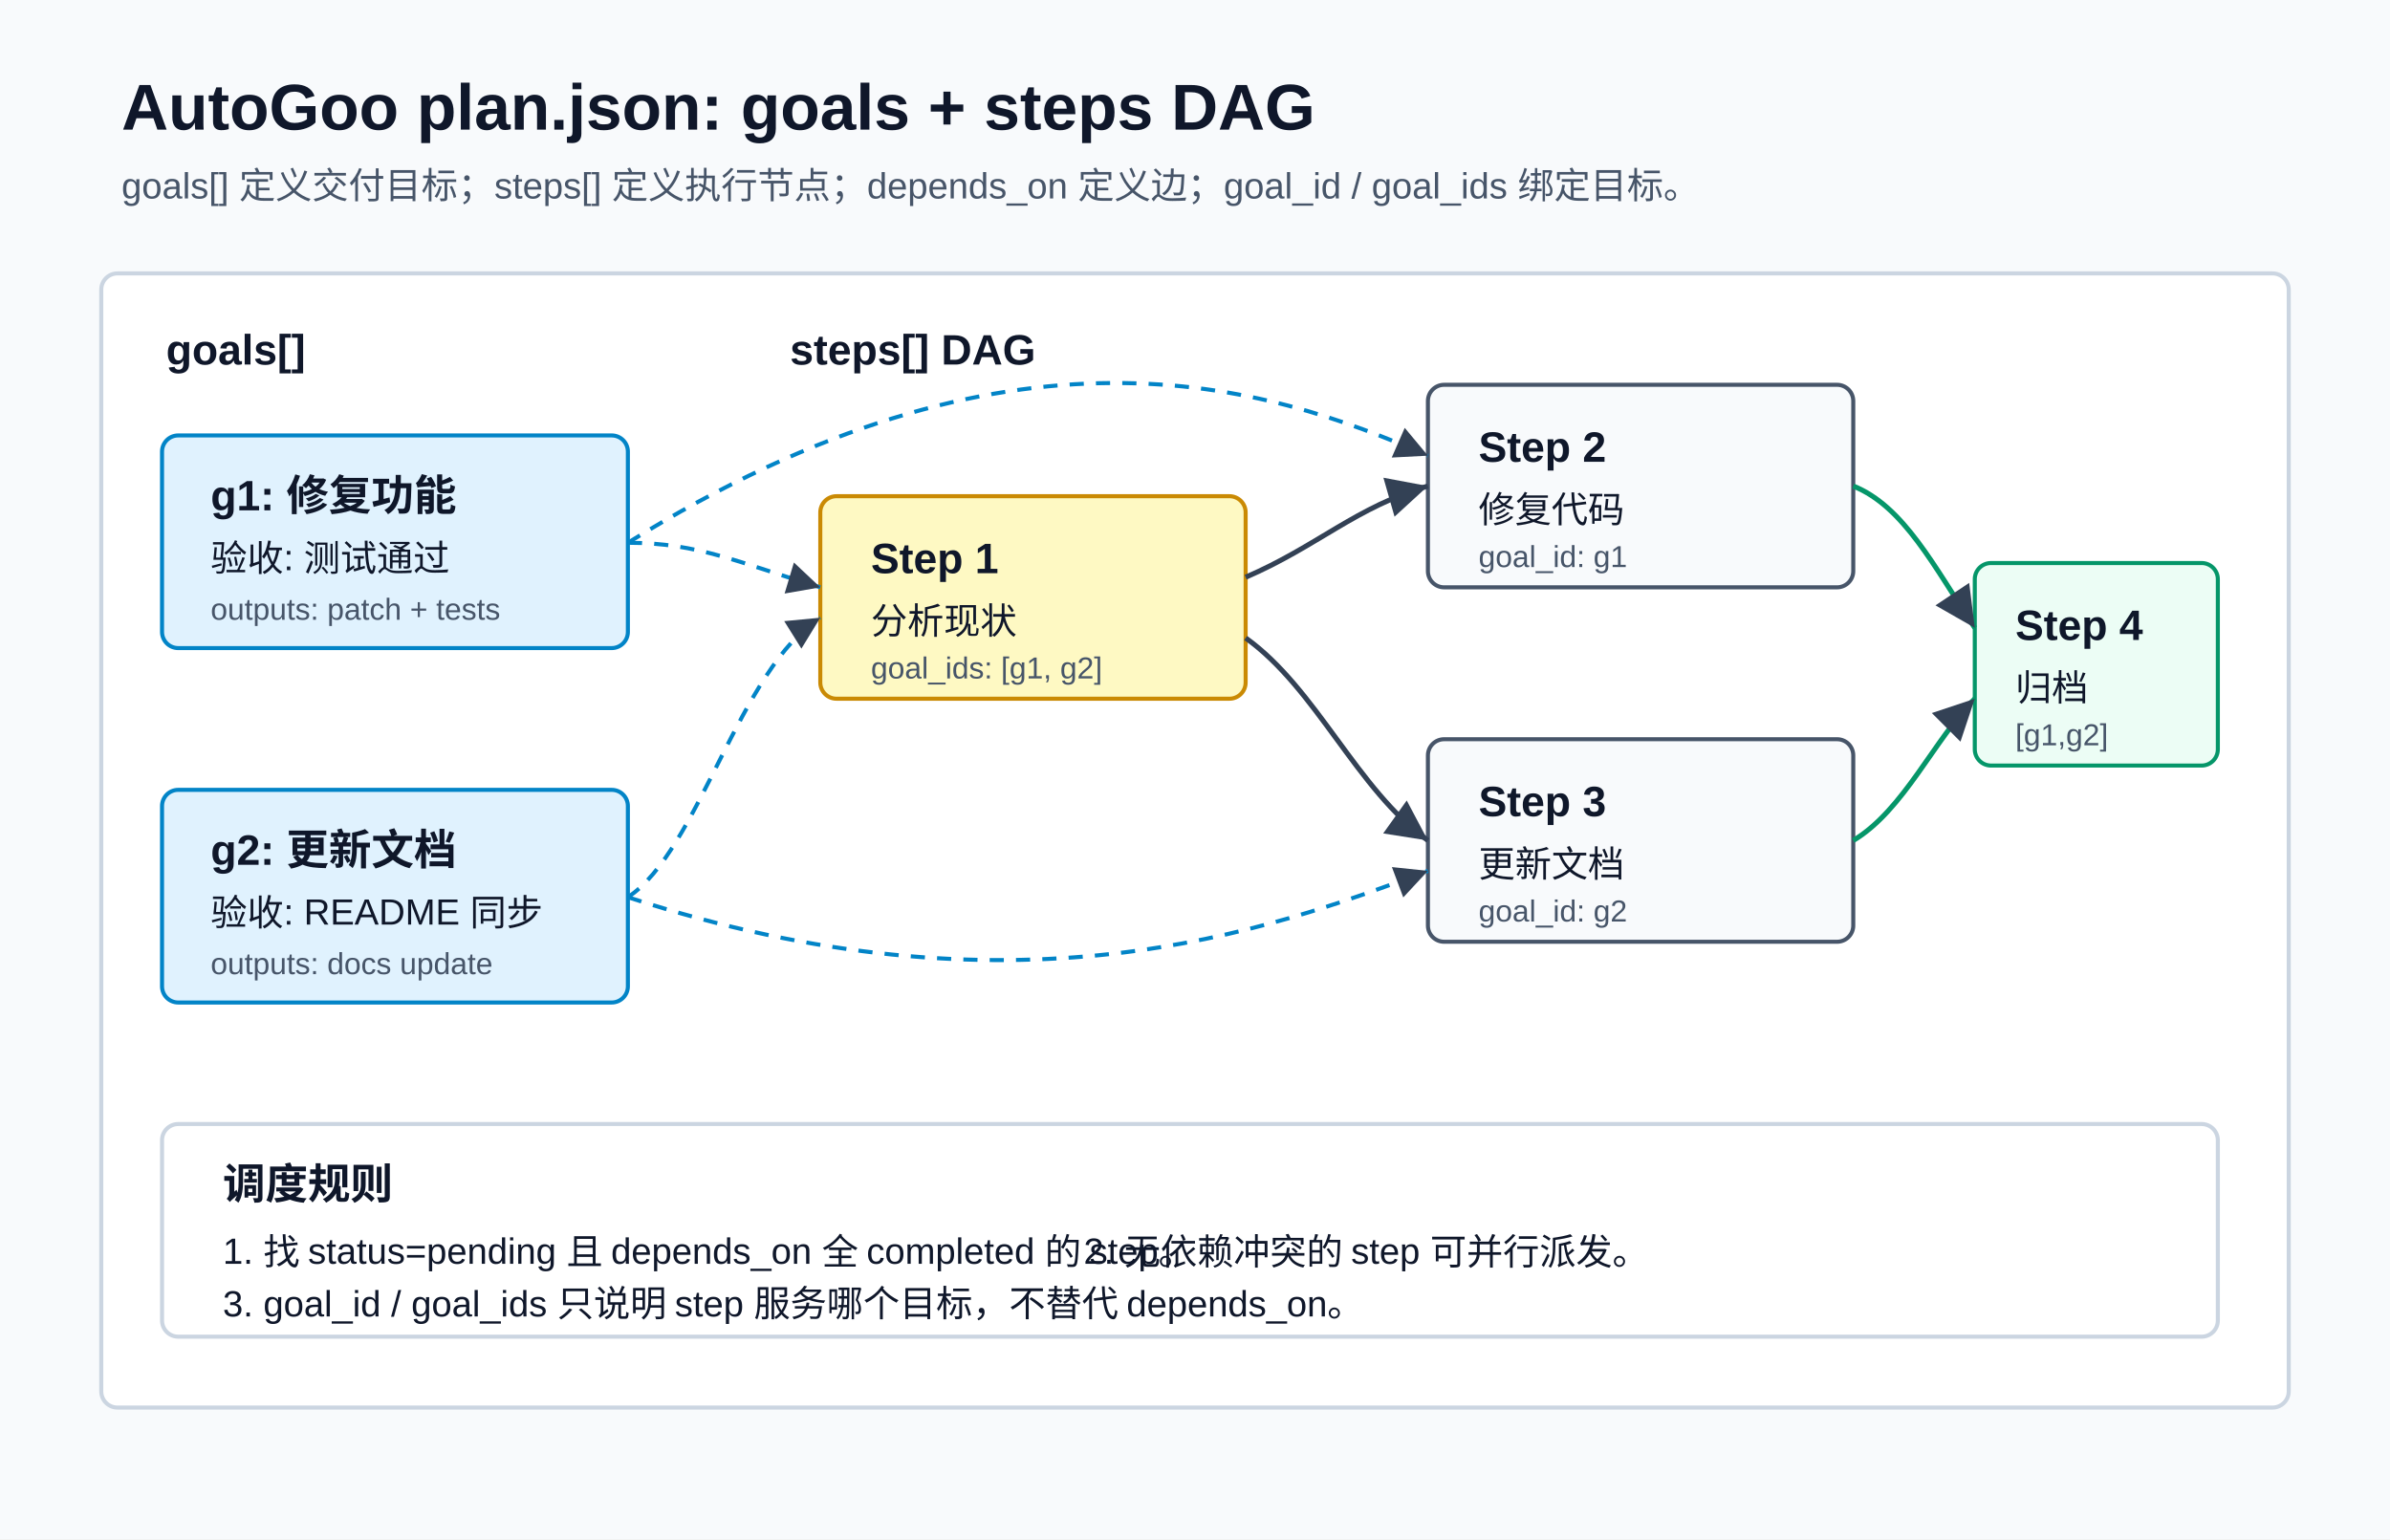
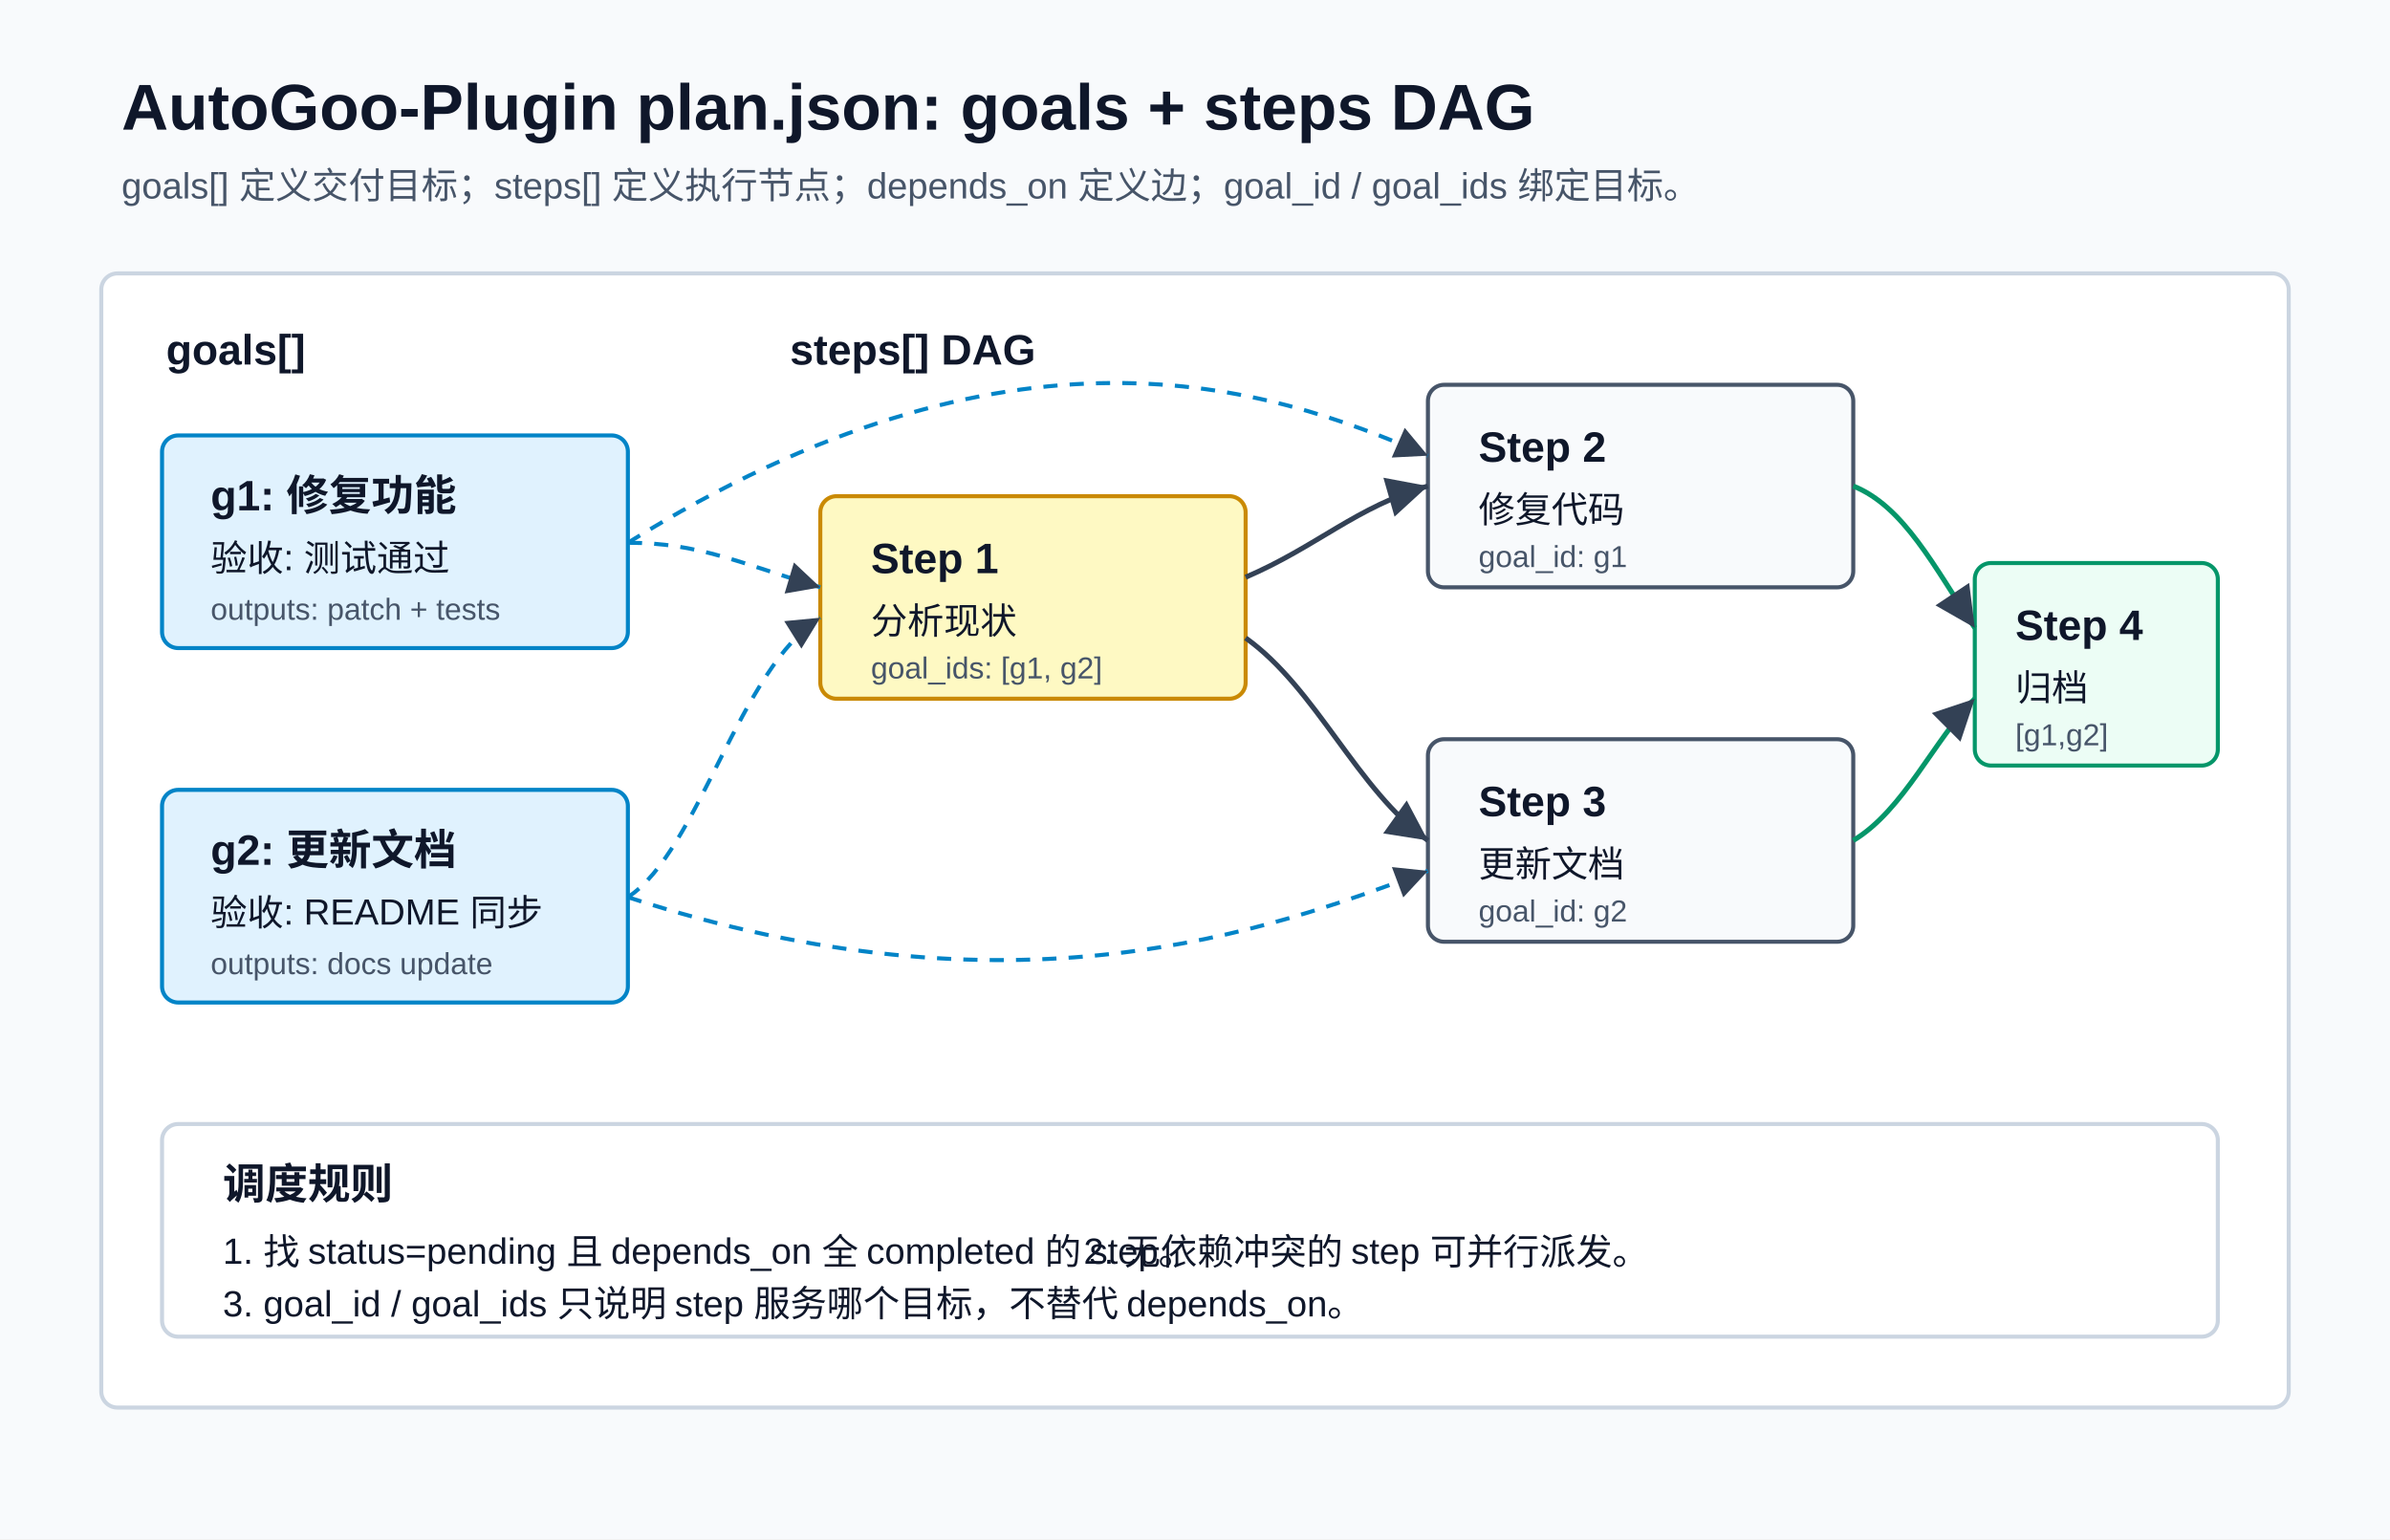
<svg xmlns="http://www.w3.org/2000/svg" width="1180" height="760" viewBox="0 0 1180 760" role="img" aria-labelledby="title desc">
  <defs>
    <marker id="arrow" markerWidth="12" markerHeight="12" refX="10" refY="6" orient="auto" markerUnits="strokeWidth">
      <path d="M2,2 L10,6 L2,10 Z" fill="#334155" />
    </marker>
    <style>
      .bg { fill: #f8fafc; }
      .panel { fill: #ffffff; stroke: #cbd5e1; stroke-width: 2; rx: 8; }
      .goal { fill: #e0f2fe; stroke: #0284c7; stroke-width: 2; rx: 8; }
      .step { fill: #f8fafc; stroke: #475569; stroke-width: 2; rx: 8; }
      .archive { fill: #ecfdf5; stroke: #059669; stroke-width: 2; rx: 8; }
      .shared { fill: #fef9c3; stroke: #ca8a04; stroke-width: 2; rx: 8; }
      .text { font-family: Arial, "Noto Sans CJK SC", sans-serif; fill: #0f172a; }
      .muted { fill: #475569; font-size: 18px; }
      .title { font-size: 32px; font-weight: 700; }
      .label { font-size: 21px; font-weight: 700; }
      .body { font-size: 18px; }
      .small { font-size: 15px; fill: #475569; }
      .edge { stroke: #334155; stroke-width: 2.5; fill: none; marker-end: url(#arrow); }
      .bind { stroke: #0284c7; stroke-width: 2; stroke-dasharray: 7 6; fill: none; marker-end: url(#arrow); }
      .archive-edge { stroke: #059669; stroke-width: 2.5; fill: none; marker-end: url(#arrow); }
    </style>
  </defs>
  <rect class="bg" x="0" y="0" width="1180" height="760" />
-   <text class="text title" x="60" y="64">AutoGoo plan.json: goals + steps DAG</text>
+   <text class="text title" x="60" y="64">AutoGoo-Plugin plan.json: goals + steps DAG</text>
  <text class="text muted" x="60" y="98">goals[] 定义交付目标；steps[] 定义执行节点；depends_on 定义边；goal_id / goal_ids 绑定目标。</text>
  <rect class="panel" x="50" y="135" width="1080" height="560" />
  <text class="text label" x="82" y="180">goals[]</text>
  <text class="text label" x="390" y="180">steps[] DAG</text>
  <rect class="goal" x="80" y="215" width="230" height="105" />
  <text class="text label" x="104" y="252">g1: 修复功能</text>
  <text class="text body" x="104" y="282">验收: 测试通过</text>
  <text class="text small" x="104" y="306">outputs: patch + tests</text>
  <rect class="goal" x="80" y="390" width="230" height="105" />
  <text class="text label" x="104" y="427">g2: 更新文档</text>
  <text class="text body" x="104" y="457">验收: README 同步</text>
  <text class="text small" x="104" y="481">outputs: docs update</text>
  <rect class="shared" x="405" y="245" width="210" height="100" />
  <text class="text label" x="430" y="283">Step 1</text>
  <text class="text body" x="430" y="313">分析现状</text>
  <text class="text small" x="430" y="335">goal_ids: [g1, g2]</text>
  <rect class="step" x="705" y="190" width="210" height="100" />
  <text class="text label" x="730" y="228">Step 2</text>
  <text class="text body" x="730" y="258">修复代码</text>
  <text class="text small" x="730" y="280">goal_id: g1</text>
  <rect class="step" x="705" y="365" width="210" height="100" />
  <text class="text label" x="730" y="403">Step 3</text>
  <text class="text body" x="730" y="433">更新文档</text>
  <text class="text small" x="730" y="455">goal_id: g2</text>
  <rect class="archive" x="975" y="278" width="120" height="100" />
  <text class="text label" x="995" y="316">Step 4</text>
  <text class="text body" x="995" y="346">归档</text>
  <text class="text small" x="995" y="368">[g1,g2]</text>
  <path class="edge" d="M615 285 C650 270, 670 250, 705 240" />
  <path class="edge" d="M615 315 C650 340, 670 390, 705 415" />
  <path class="archive-edge" d="M915 240 C940 250, 955 280, 975 310" />
  <path class="archive-edge" d="M915 415 C940 400, 955 365, 975 345" />
  <path class="bind" d="M310 268 C345 268, 365 278, 405 290" />
  <path class="bind" d="M310 443 C345 420, 365 330, 405 305" />
  <path class="bind" d="M310 268 C500 150, 625 190, 705 225" />
  <path class="bind" d="M310 443 C500 505, 625 460, 705 430" />
  <rect class="panel" x="80" y="555" width="1015" height="105" />
  <text class="text label" x="110" y="592">调度规则</text>
  <text class="text body" x="110" y="624">1. 找 status=pending 且 depends_on 全 completed 的 step。</text>
  <text class="text body" x="535" y="624">2. 无依赖冲突的 step 可并行派发。</text>
  <text class="text body" x="110" y="650">3. goal_id / goal_ids 只说明 step 服务哪个目标，不替代 depends_on。</text>
</svg>
